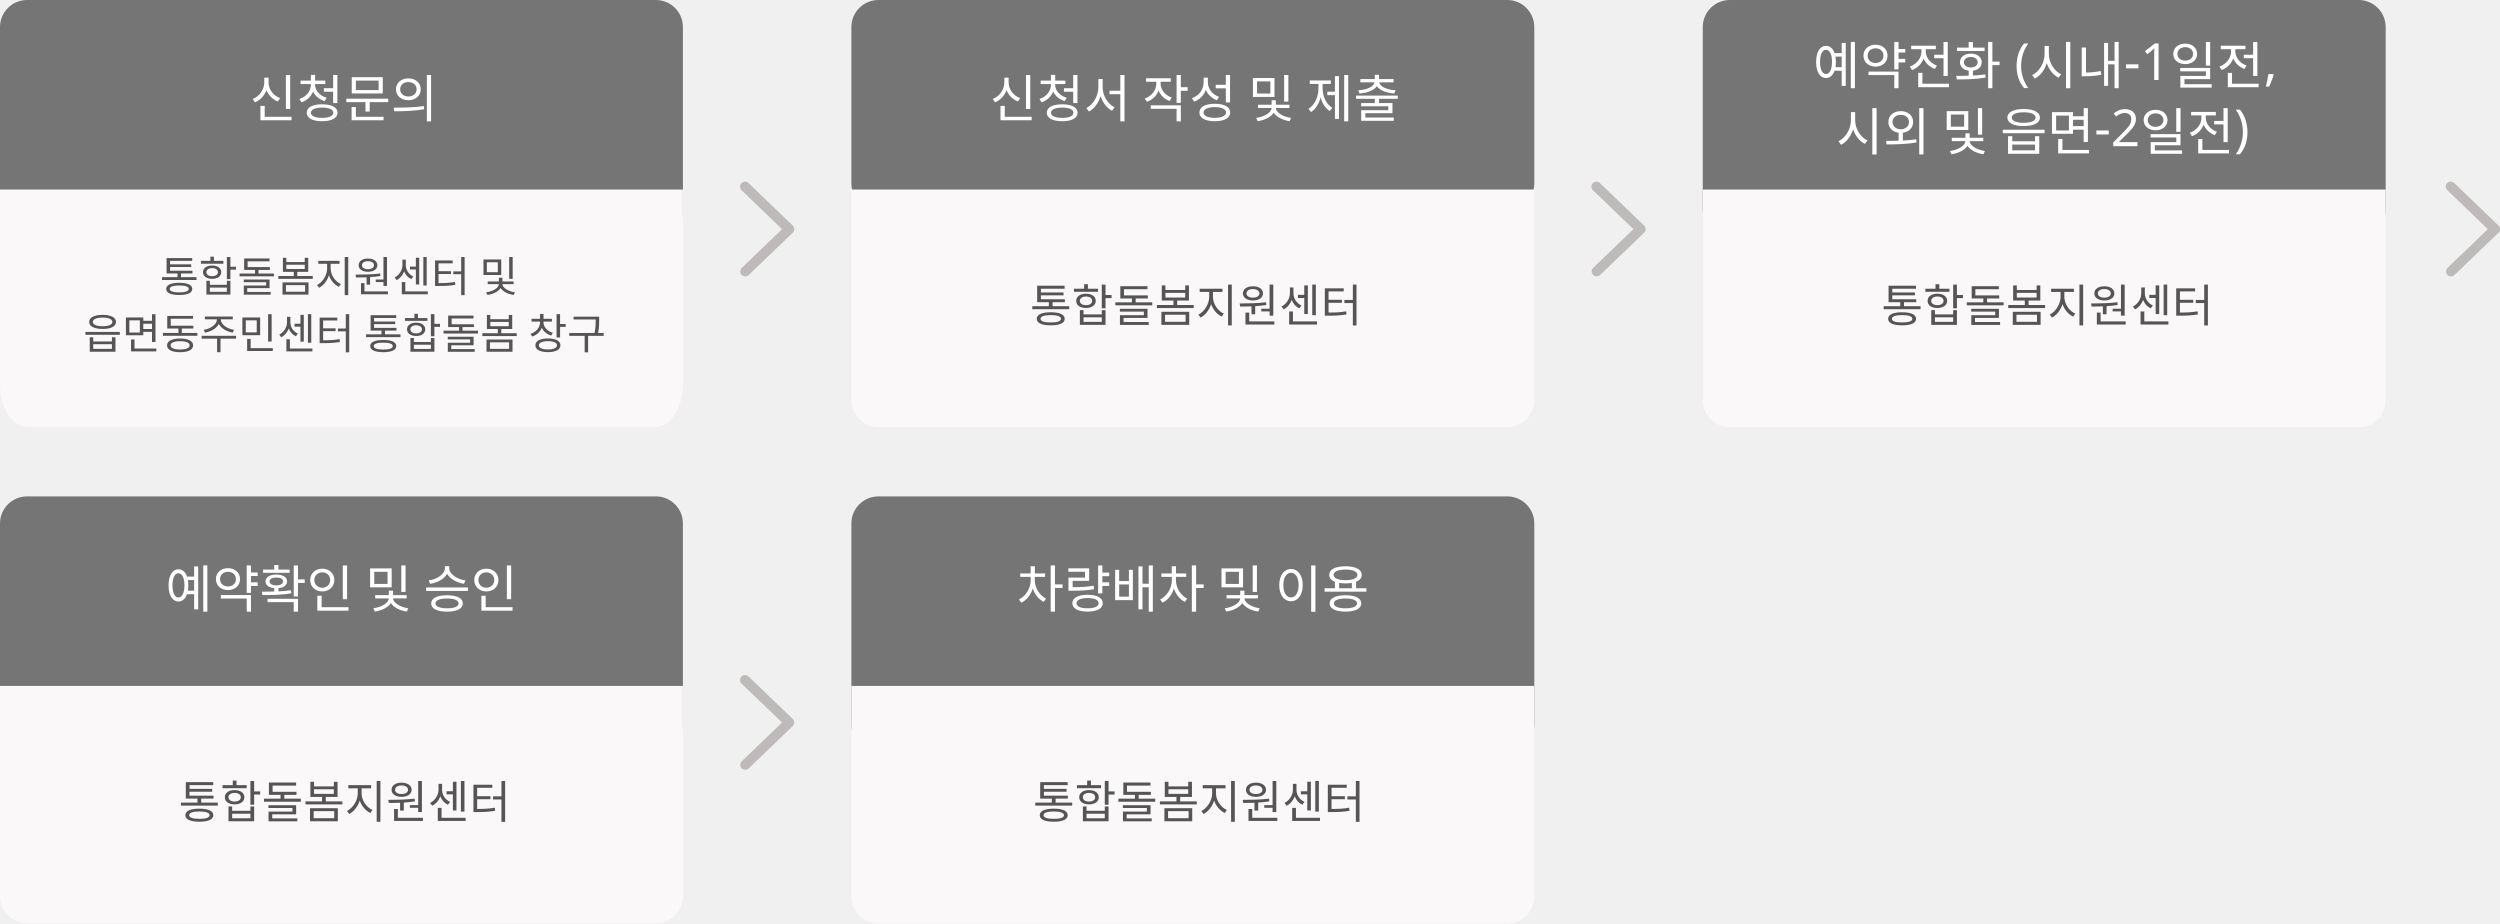
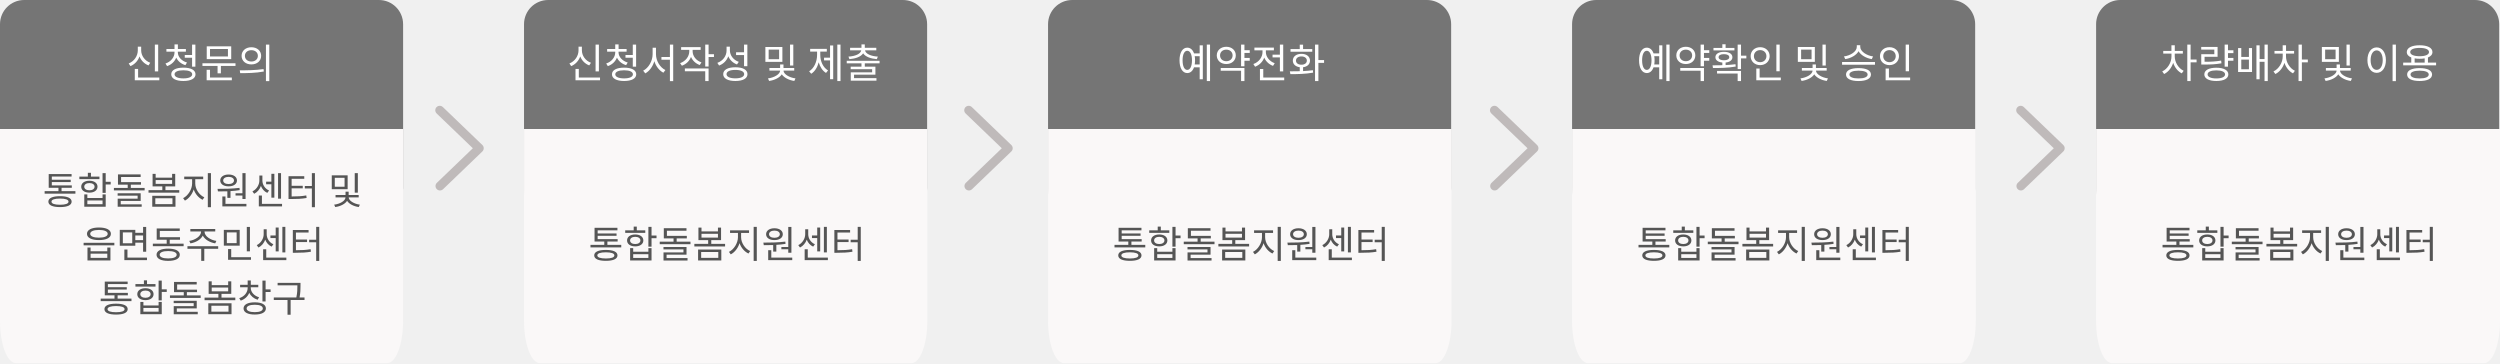
- <svg xmlns="http://www.w3.org/2000/svg" width="831" height="307" viewBox="0 0 831 307">
-   <g id="그룹_380" data-name="그룹 380" transform="translate(-230 -1138)">
-     <rect id="사각형_177" data-name="사각형 177" width="227" height="79" rx="9" transform="translate(230 1138)" fill="#757575" />
-     <rect id="사각형_183" data-name="사각형 183" width="227" height="84" rx="9" transform="translate(230 1303)" fill="#757575" />
-     <rect id="사각형_185" data-name="사각형 185" width="227" height="85" rx="9" transform="translate(513 1303)" fill="#757575" />
-     <rect id="사각형_179" data-name="사각형 179" width="227" height="70" rx="9" transform="translate(513 1138)" fill="#757575" />
-     <rect id="사각형_181" data-name="사각형 181" width="227" height="79" rx="9" transform="translate(796 1138)" fill="#757575" />
-     <path id="패스_455" data-name="패스 455" d="M0,0H227V64.671c0,7.84-4.029,14.2-9,14.2H9c-4.971,0-9-6.356-9-14.2Z" transform="translate(230 1201)" fill="#faf8f8" />
-     <path id="사각형_184" data-name="사각형 184" d="M0,0H227a0,0,0,0,1,0,0V69.87a9,9,0,0,1-9,9H9a9,9,0,0,1-9-9V0A0,0,0,0,1,0,0Z" transform="translate(230 1366)" fill="#faf8f8" />
-     <path id="사각형_186" data-name="사각형 186" d="M0,0H227a0,0,0,0,1,0,0V70a9,9,0,0,1-9,9H9a9,9,0,0,1-9-9V0A0,0,0,0,1,0,0Z" transform="translate(513 1366)" fill="#faf8f8" />
-     <path id="사각형_180" data-name="사각형 180" d="M0,0H227a0,0,0,0,1,0,0V70a9,9,0,0,1-9,9H9a9,9,0,0,1-9-9V0A0,0,0,0,1,0,0Z" transform="translate(513 1201)" fill="#faf8f8" />
-     <path id="사각형_182" data-name="사각형 182" d="M0,0H227a0,0,0,0,1,0,0V70a9,9,0,0,1-9,9H9a9,9,0,0,1-9-9V0A0,0,0,0,1,0,0Z" transform="translate(796 1201)" fill="#faf8f8" />
-     <g id="화살표" transform="translate(279.319 707.715)">
-       <path id="패스_454" data-name="패스 454" d="M197.2,521.654a1.648,1.648,0,0,0,1.2.507,1.678,1.678,0,0,0,1.155-.465l14.626-14.053a1.666,1.666,0,0,0,0-2.393l-14.676-14.1a1.663,1.663,0,1,0-2.3,2.4l13.43,12.906-13.38,12.856A1.656,1.656,0,0,0,197.2,521.654Z" fill="#bfbaba" />
+ <svg xmlns="http://www.w3.org/2000/svg" width="930.3" height="135.134" viewBox="0 0 930.3 135.134">
+   <g id="그룹_512" data-name="그룹 512" transform="translate(-233 -1083)">
+     <rect id="사각형_177" data-name="사각형 177" width="150" height="79" rx="9" transform="translate(233 1083)" fill="#757575" />
+     <rect id="사각형_219" data-name="사각형 219" width="150" height="79" rx="9" transform="translate(428 1083)" fill="#757575" />
+     <rect id="사각형_220" data-name="사각형 220" width="150" height="79" rx="9" transform="translate(623 1083)" fill="#757575" />
+     <rect id="사각형_221" data-name="사각형 221" width="150" height="79" rx="9" transform="translate(818 1083)" fill="#757575" />
+     <rect id="사각형_222" data-name="사각형 222" width="150" height="79" rx="9" transform="translate(1013 1083)" fill="#757575" />
+     <path id="패스_455" data-name="패스 455" d="M0,0H150V71.45c0,8.662-2.663,15.684-5.947,15.684H5.947C2.663,87.134,0,80.112,0,71.45Z" transform="translate(233 1131)" fill="#faf8f8" />
+     <path id="패스_988" data-name="패스 988" d="M0,0H150.075V71.45c0,8.662-2.664,15.684-5.95,15.684H5.95C2.664,87.134,0,80.112,0,71.45Z" transform="translate(428 1131)" fill="#faf8f8" />
+     <path id="패스_989" data-name="패스 989" d="M0,0H150.15V71.45c0,8.662-2.665,15.684-5.953,15.684H5.953C2.665,87.134,0,80.112,0,71.45Z" transform="translate(623 1131)" fill="#faf8f8" />
+     <path id="패스_990" data-name="패스 990" d="M0,0H150.225V71.45c0,8.662-2.667,15.684-5.956,15.684H5.956C2.667,87.134,0,80.112,0,71.45Z" transform="translate(818 1131)" fill="#faf8f8" />
+     <path id="패스_991" data-name="패스 991" d="M0,0H150.3V71.45c0,8.662-2.668,15.684-5.959,15.684H5.959C2.668,87.134,0,80.112,0,71.45Z" transform="translate(1013 1131)" fill="#faf8f8" />
+     <g id="화살표" transform="translate(395 1122.399)">
+       <path id="패스_454" data-name="패스 454" d="M197.2,521.654a1.648,1.648,0,0,0,1.2.507,1.678,1.678,0,0,0,1.155-.465l14.626-14.053a1.666,1.666,0,0,0,0-2.393l-14.676-14.1a1.663,1.663,0,1,0-2.3,2.4l13.43,12.906-13.38,12.856A1.656,1.656,0,0,0,197.2,521.654Z" transform="translate(-196.681 -490.685)" fill="#bfbaba" />
    </g>
-     <g id="화살표-2" data-name="화살표" transform="translate(279.319 871.715)">
-       <path id="패스_454-2" data-name="패스 454" d="M197.2,521.654a1.648,1.648,0,0,0,1.2.507,1.678,1.678,0,0,0,1.155-.465l14.626-14.053a1.666,1.666,0,0,0,0-2.393l-14.676-14.1a1.663,1.663,0,1,0-2.3,2.4l13.43,12.906-13.38,12.856A1.656,1.656,0,0,0,197.2,521.654Z" fill="#bfbaba" />
+     <g id="화살표-2" data-name="화살표" transform="translate(591.838 1122.399)">
+       <path id="패스_454-2" data-name="패스 454" d="M197.2,521.654a1.648,1.648,0,0,0,1.2.507,1.678,1.678,0,0,0,1.155-.465l14.626-14.053a1.666,1.666,0,0,0,0-2.393l-14.676-14.1a1.663,1.663,0,1,0-2.3,2.4l13.43,12.906-13.38,12.856A1.656,1.656,0,0,0,197.2,521.654Z" transform="translate(-196.681 -490.685)" fill="#bfbaba" />
    </g>
-     <g id="화살표-3" data-name="화살표" transform="translate(562.319 707.715)">
-       <path id="패스_454-3" data-name="패스 454" d="M197.2,521.654a1.648,1.648,0,0,0,1.2.507,1.678,1.678,0,0,0,1.155-.465l14.626-14.053a1.666,1.666,0,0,0,0-2.393l-14.676-14.1a1.663,1.663,0,1,0-2.3,2.4l13.43,12.906-13.38,12.856A1.656,1.656,0,0,0,197.2,521.654Z" fill="#bfbaba" />
+     <g id="화살표-3" data-name="화살표" transform="translate(787.476 1122.399)">
+       <path id="패스_454-3" data-name="패스 454" d="M197.2,521.654a1.648,1.648,0,0,0,1.2.507,1.678,1.678,0,0,0,1.155-.465l14.626-14.053a1.666,1.666,0,0,0,0-2.393l-14.676-14.1a1.663,1.663,0,1,0-2.3,2.4l13.43,12.906-13.38,12.856A1.656,1.656,0,0,0,197.2,521.654Z" transform="translate(-196.681 -490.685)" fill="#bfbaba" />
    </g>
-     <g id="화살표-4" data-name="화살표" transform="translate(846.319 707.715)">
-       <path id="패스_454-4" data-name="패스 454" d="M197.2,521.654a1.648,1.648,0,0,0,1.2.507,1.678,1.678,0,0,0,1.155-.465l14.626-14.053a1.666,1.666,0,0,0,0-2.393l-14.676-14.1a1.663,1.663,0,1,0-2.3,2.4l13.43,12.906-13.38,12.856A1.656,1.656,0,0,0,197.2,521.654Z" fill="#bfbaba" />
+     <g id="화살표-4" data-name="화살표" transform="translate(983.3 1122.399)">
+       <path id="패스_454-4" data-name="패스 454" d="M197.2,521.654a1.648,1.648,0,0,0,1.2.507,1.678,1.678,0,0,0,1.155-.465l14.626-14.053a1.666,1.666,0,0,0,0-2.393l-14.676-14.1a1.663,1.663,0,1,0-2.3,2.4l13.43,12.906-13.38,12.856A1.656,1.656,0,0,0,197.2,521.654Z" transform="translate(-196.681 -490.685)" fill="#bfbaba" />
    </g>
-     <text id="신청문의" transform="translate(313 1177)" fill="#fff" font-size="17" font-family="NanumSquareR, NanumSquare">
+     <text id="신청문의" transform="translate(280 1112)" fill="#fff" font-size="15" font-family="NanumSquareR, NanumSquare">
      <tspan x="0" y="0">신청문의</tspan>
    </text>
-     <text id="예약확인_및_승인" data-name="예약확인 및 승인" transform="translate(285 1340)" fill="#fff" font-size="17" font-family="NanumSquareR, NanumSquare">
+     <text id="신청서작성_및_제출" data-name="신청서작성 및 제출" transform="translate(444 1112)" fill="#fff" font-size="15" font-family="NanumSquareR, NanumSquare">
+       <tspan x="0" y="0">신청서작성 및 제출</tspan>
+     </text>
+     <text id="예약전화" transform="translate(671 1112)" fill="#fff" font-size="15" font-family="NanumSquareR, NanumSquare">
+       <tspan x="0" y="0">예약전화</tspan>
+     </text>
+     <text id="예약확인_및_승인" data-name="예약확인 및 승인" transform="translate(842 1112)" fill="#fff" font-size="15" font-family="NanumSquareR, NanumSquare">
      <tspan x="0" y="0">예약확인 및 승인</tspan>
    </text>
-     <text id="차량배차_및_이용" data-name="차량배차 및 이용" transform="translate(568 1340)" fill="#fff" font-size="17" font-family="NanumSquareR, NanumSquare">
+     <text id="차량배차_및_이용" data-name="차량배차 및 이용" transform="translate(1037 1112)" fill="#fff" font-size="15" font-family="NanumSquareR, NanumSquare">
      <tspan x="0" y="0">차량배차 및 이용</tspan>
    </text>
-     <text id="신청서_작성_및_제출" data-name="신청서 작성 및 제출" transform="translate(559 1177)" fill="#fff" font-size="17" font-family="NanumSquareR, NanumSquare">
-       <tspan x="0" y="0">신청서 작성 및 제출</tspan>
+     <text id="통합돌봄지원센터_및_읍면동주민센터_통합돌봄창구" data-name="통합돌봄지원센터 및 읍면동주민센터 통합돌봄창구" transform="translate(308 1159)" fill="#555" font-size="14" font-family="NanumSquareR, NanumSquare">
+       <tspan x="-59.08" y="0">통합돌봄지원센터 및</tspan>
+       <tspan x="-44.59" y="20">읍면동주민센터</tspan>
+       <tspan x="-38.22" y="40">통합돌봄창구</tspan>
    </text>
-     <text id="예약전화_시내-1일전_시외_및_읍면-2일전_" data-name="예약전화 (시내-1일전, 시외 및 읍면-2일전)" transform="translate(910 1166)" fill="#fff" font-size="17" font-family="NanumSquareR, NanumSquare">
-       <tspan x="-77.35" y="0">예약전화 (시내-1일전,</tspan>
-       <tspan x="-69.658" y="22">시외 및 읍면-2일전)</tspan>
+     <text id="통합돌봄지원센터" transform="translate(503 1179)" fill="#555" font-size="14" font-family="NanumSquareR, NanumSquare">
+       <tspan x="-50.96" y="0">통합돌봄지원센터</tspan>
    </text>
-     <text id="통합돌봄지원센터_및_읍면동주민센터_통합돌봄_창구" data-name="통합돌봄지원센터 및  읍면동주민센터 통합돌봄 창구" transform="translate(344 1235)" fill="#555" font-size="14" font-family="NanumSquareR, NanumSquare">
-       <tspan x="-60.83" y="0">통합돌봄지원센터 및 </tspan>
-       <tspan x="-86.31" y="19">읍면동주민센터 통합돌봄 창구</tspan>
+     <text id="통합돌봄지원센터-2" data-name="통합돌봄지원센터" transform="translate(698 1179)" fill="#555" font-size="14" font-family="NanumSquareR, NanumSquare">
+       <tspan x="-50.96" y="0">통합돌봄지원센터</tspan>
    </text>
-     <text id="통합돌봄지원센터" transform="translate(627 1245)" fill="#555" font-size="15" font-family="NanumSquareR, NanumSquare">
-       <tspan x="-54.6" y="0">통합돌봄지원센터</tspan>
+     <text id="통합돌봄지원센터-3" data-name="통합돌봄지원센터" transform="translate(893 1179)" fill="#555" font-size="14" font-family="NanumSquareR, NanumSquare">
+       <tspan x="-50.96" y="0">통합돌봄지원센터</tspan>
    </text>
-     <text id="통합돌봄지원센터-2" data-name="통합돌봄지원센터" transform="translate(910 1245)" fill="#555" font-size="15" font-family="NanumSquareR, NanumSquare">
-       <tspan x="-54.6" y="0">통합돌봄지원센터</tspan>
-     </text>
-     <text id="통합돌봄지원센터-3" data-name="통합돌봄지원센터" transform="translate(344 1410)" fill="#555" font-size="15" font-family="NanumSquareR, NanumSquare">
-       <tspan x="-54.6" y="0">통합돌봄지원센터</tspan>
-     </text>
-     <text id="통합돌봄지원센터-4" data-name="통합돌봄지원센터" transform="translate(628 1410)" fill="#555" font-size="15" font-family="NanumSquareR, NanumSquare">
-       <tspan x="-54.6" y="0">통합돌봄지원센터</tspan>
+     <text id="통합돌봄지원센터-4" data-name="통합돌봄지원센터" transform="translate(1088 1179)" fill="#555" font-size="14" font-family="NanumSquareR, NanumSquare">
+       <tspan x="-50.96" y="0">통합돌봄지원센터</tspan>
    </text>
  </g>
</svg>
